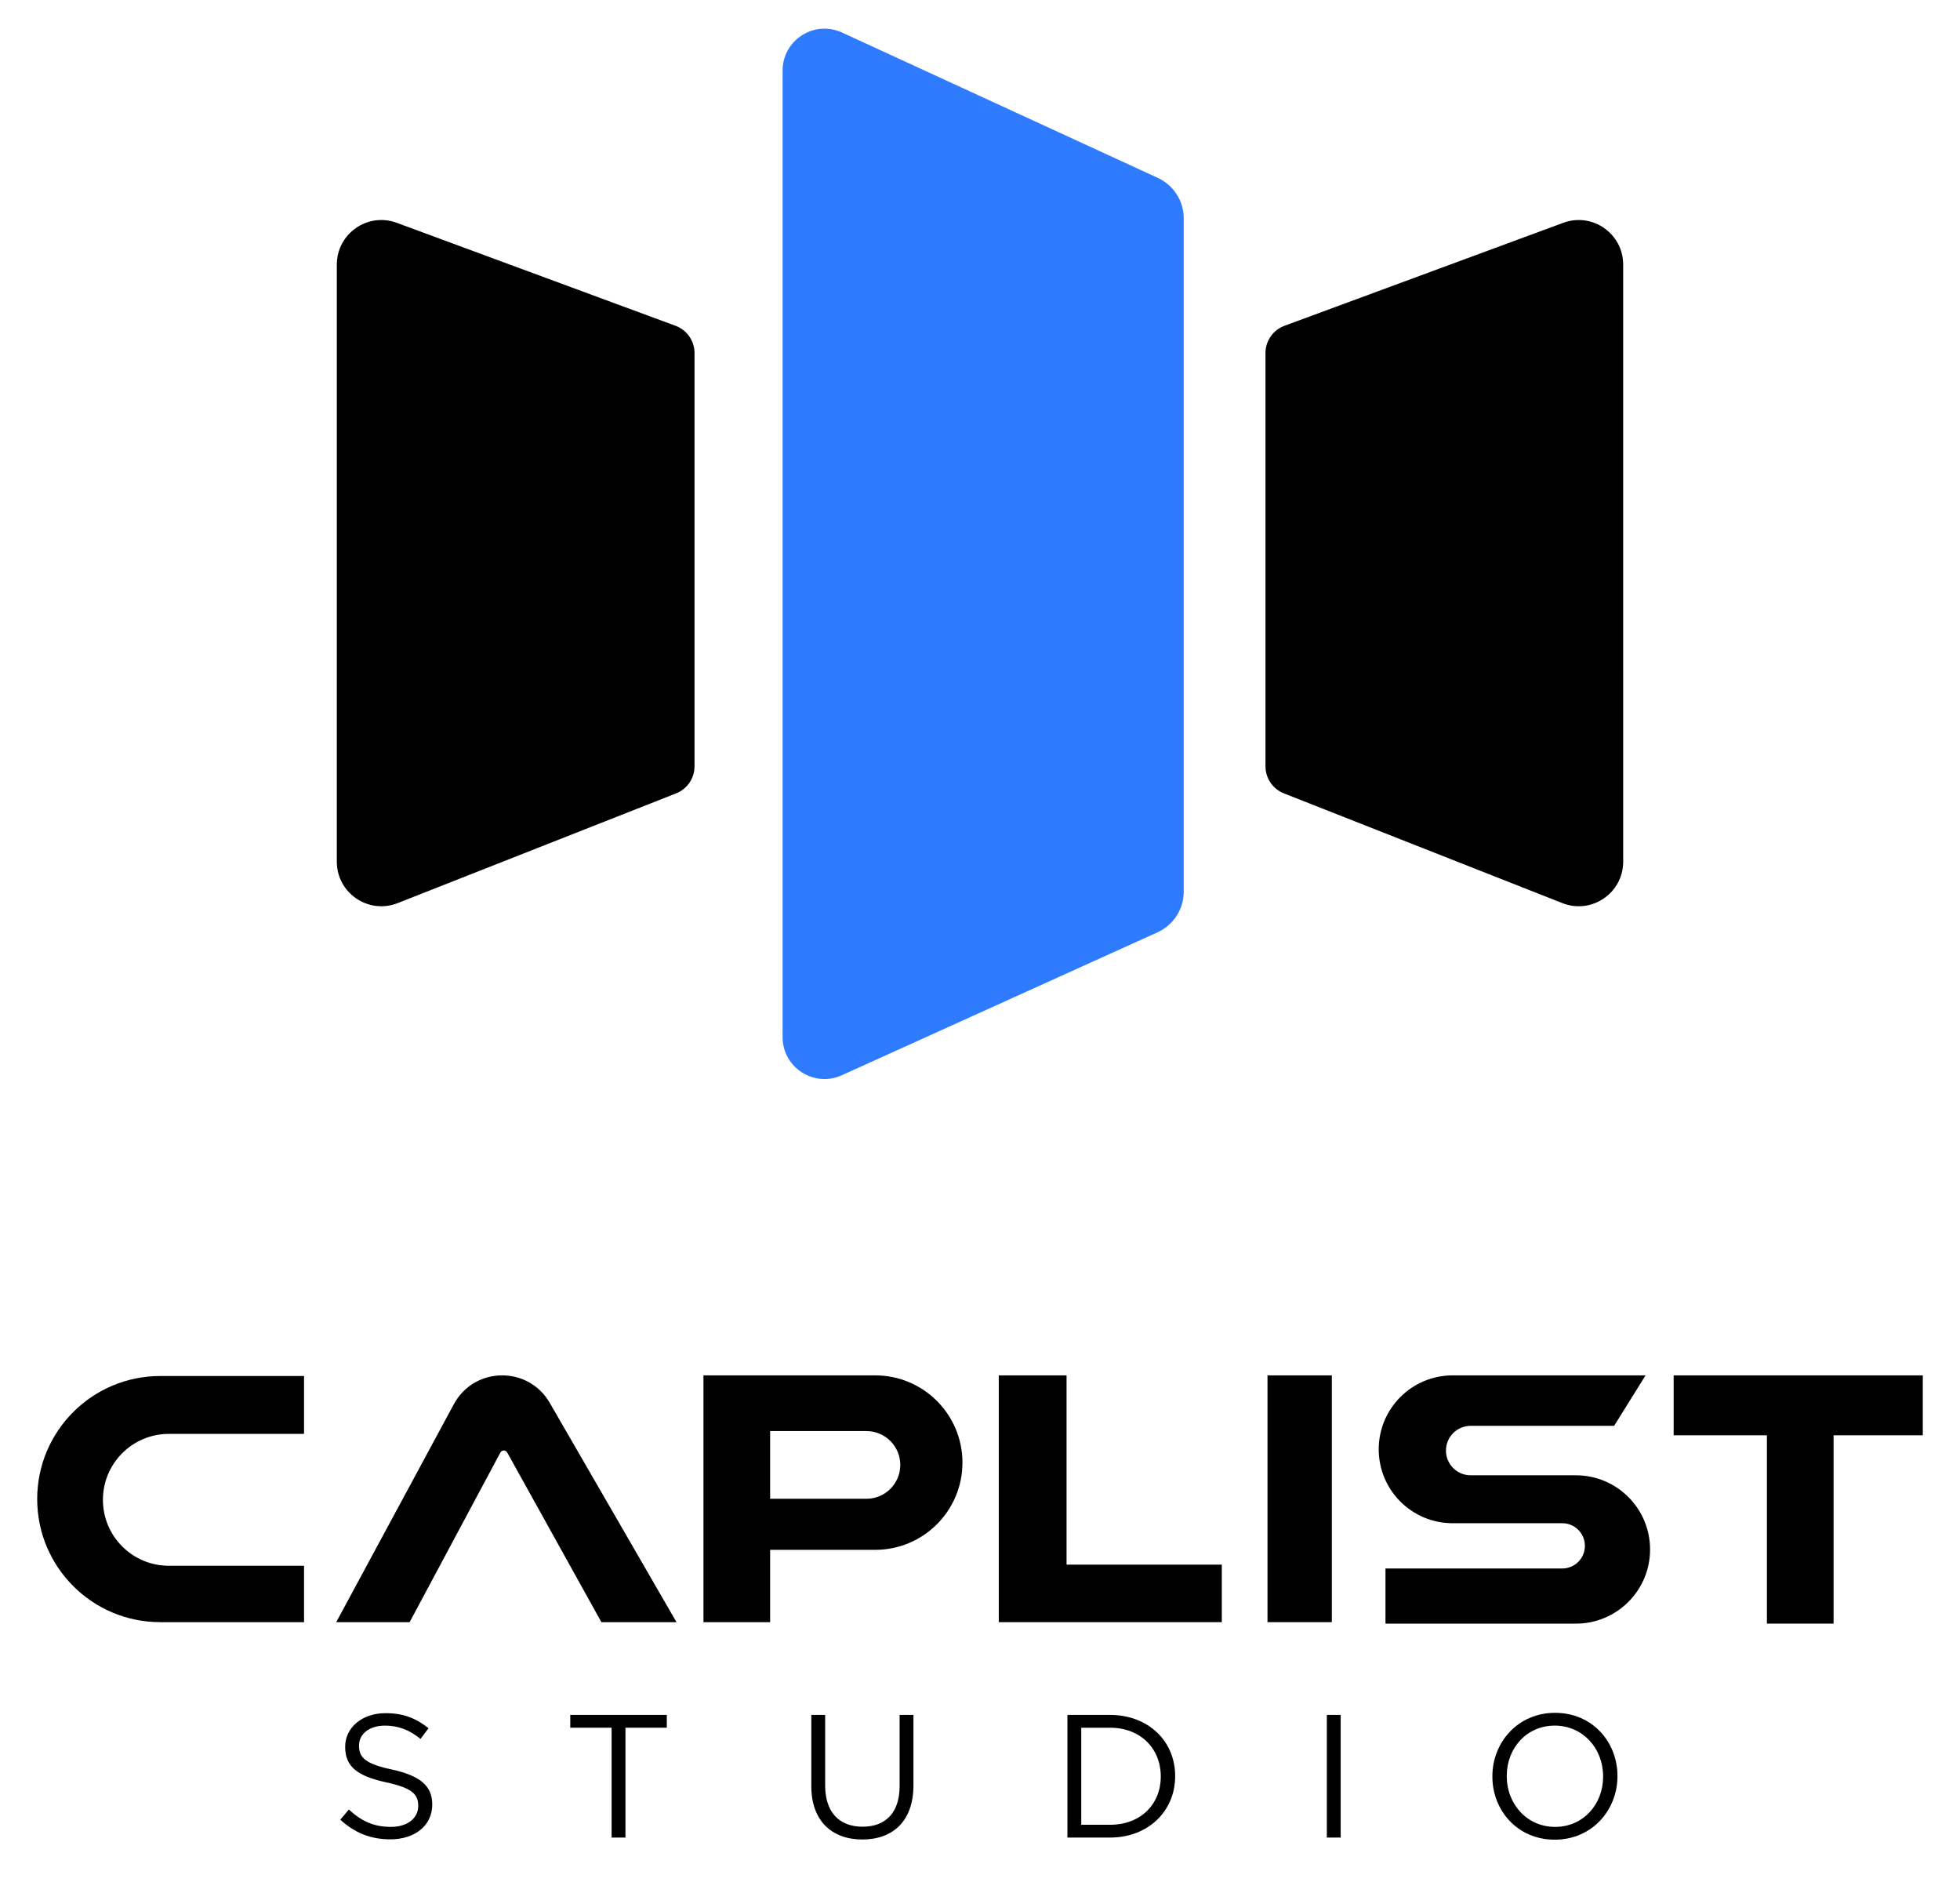
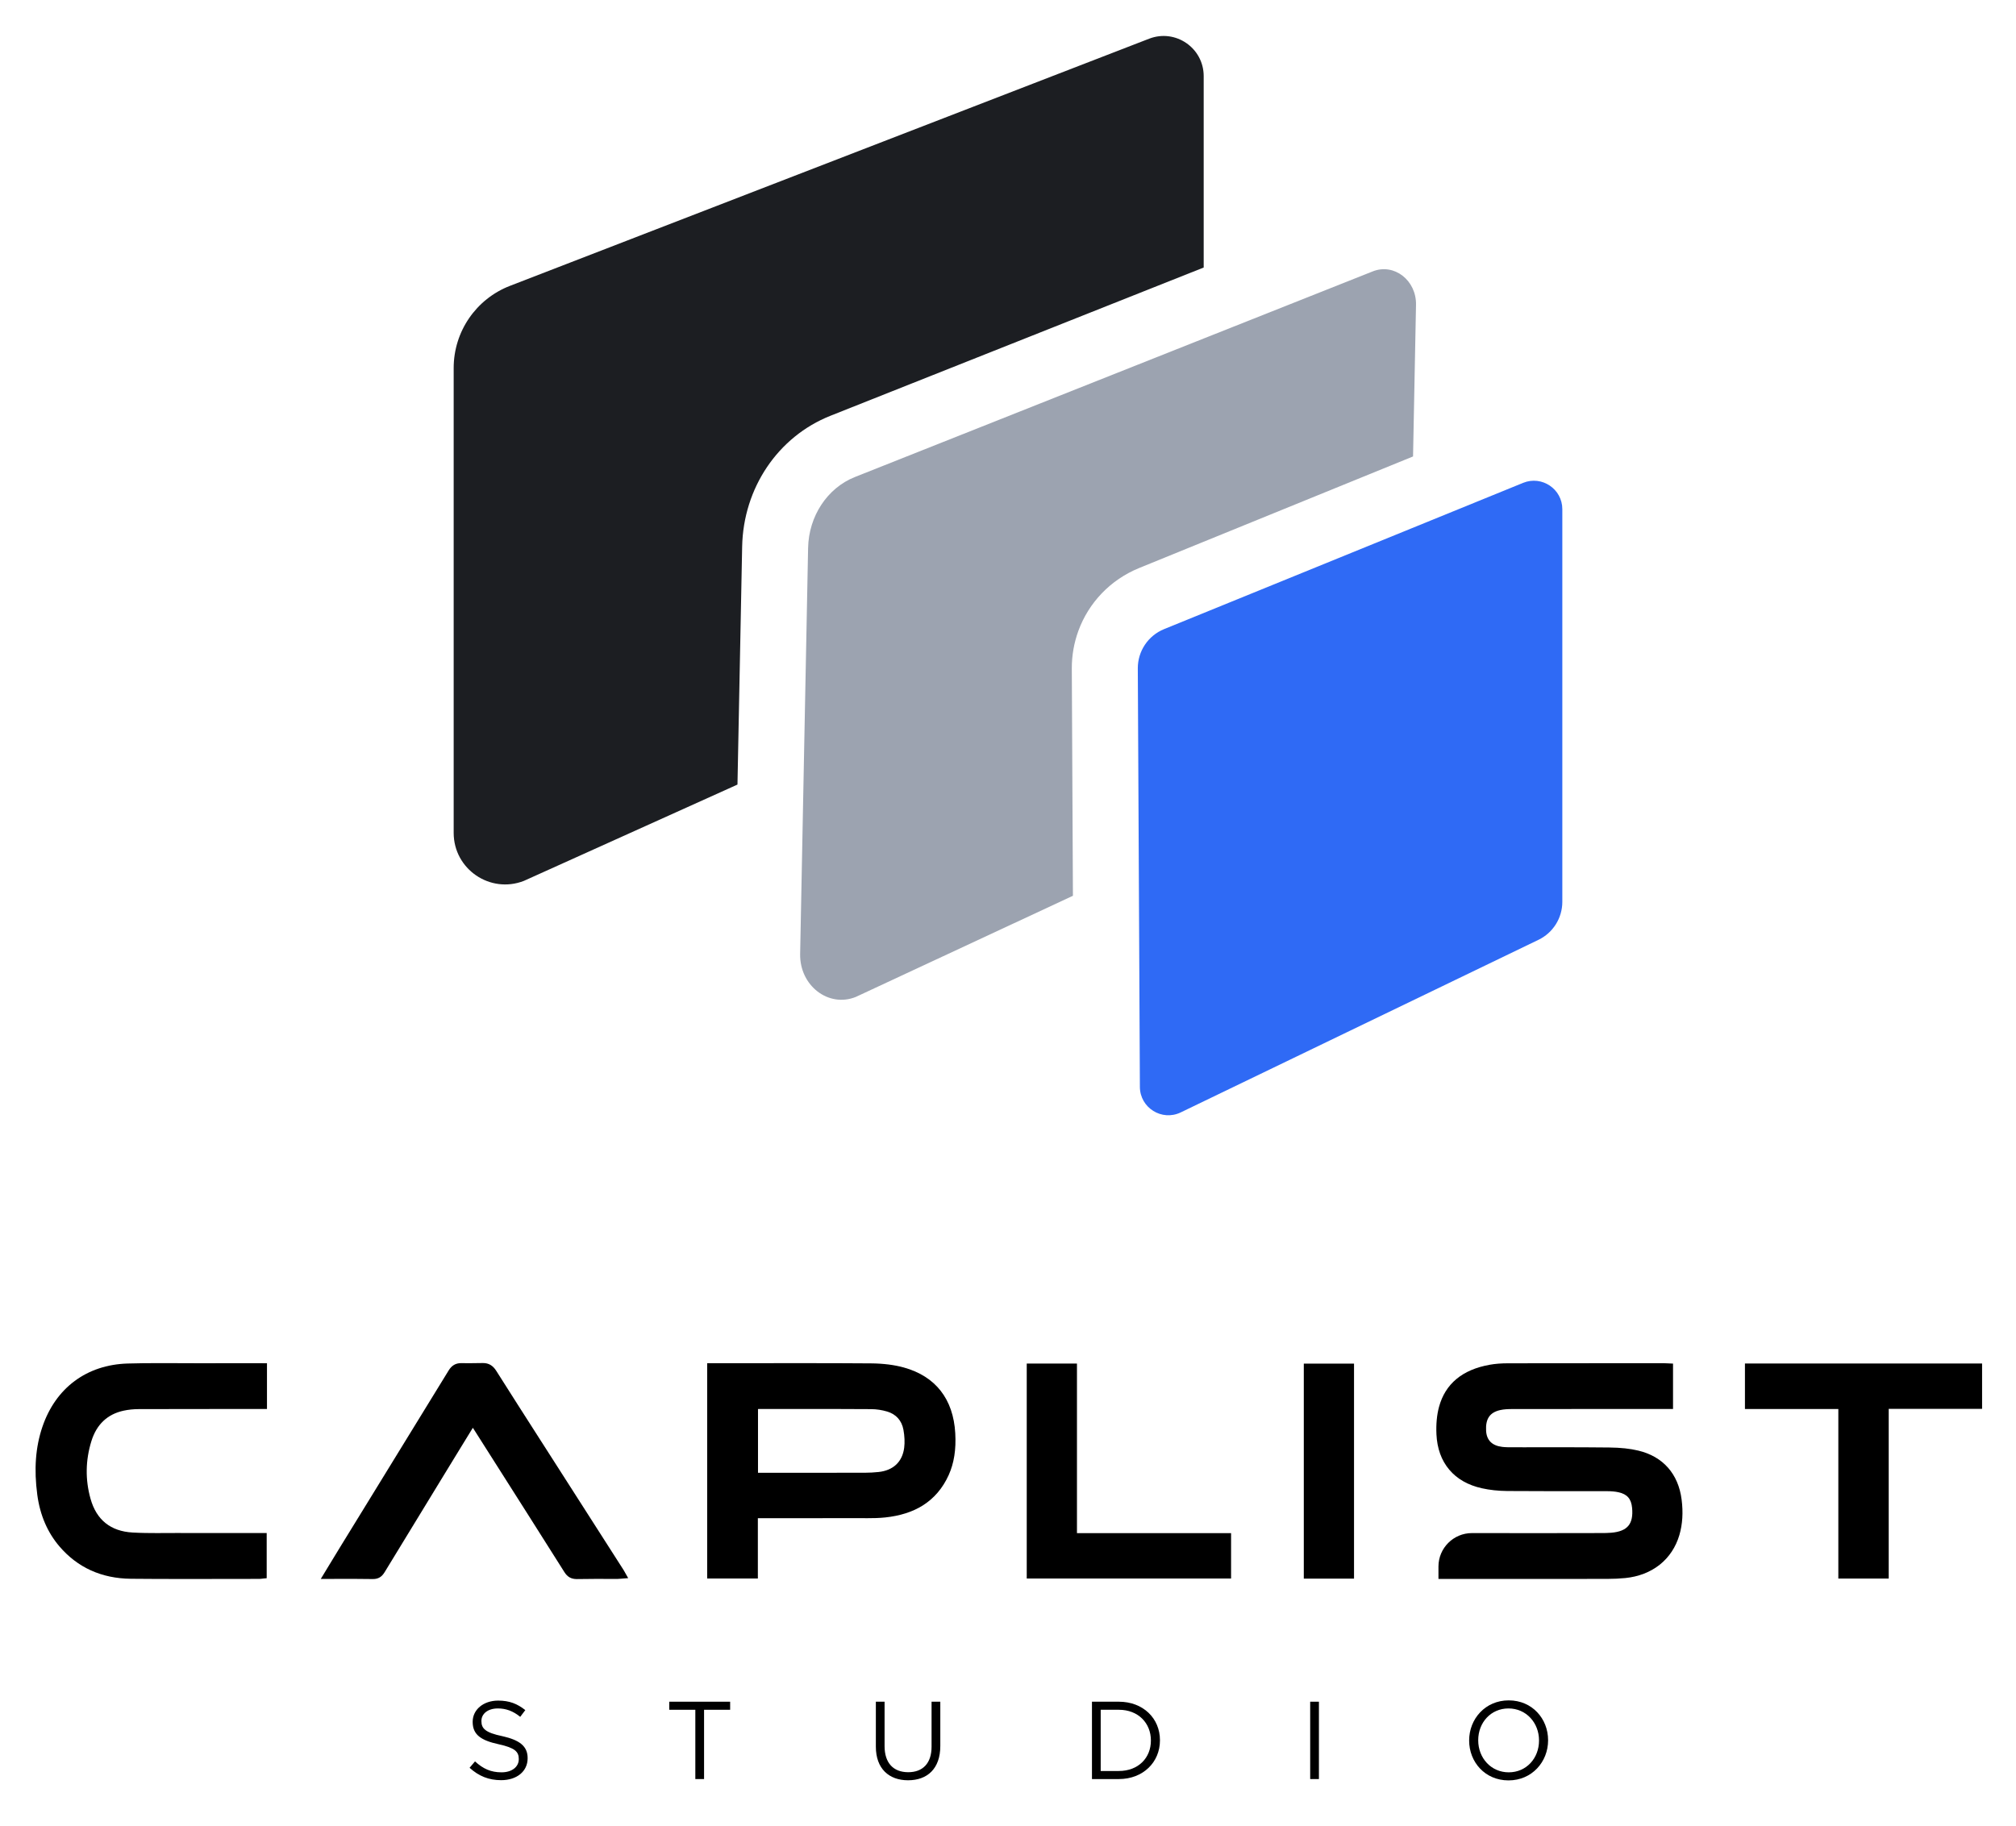
- <svg xmlns="http://www.w3.org/2000/svg" viewBox="0 0 500 480" width="500" height="480">
-   <svg viewBox="580 440 340 280" width="340" height="280" fill="none" x="80" y="0">
-     <path fill="#000000" d="M 585.926 612.285 L 585.926 507.48 C 585.926 499.574 593.801 494.086 601.215 496.828 L 672.324 523.09 C 675.242 524.164 677.176 526.945 677.176 530.051 L 677.176 635.445 C 677.176 638.492 675.309 641.23 672.477 642.348 L 601.445 670.336 C 593.992 673.273 585.922 667.777 585.922 659.77 L 585.922 612.285 Z M 585.926 612.285 " fill-opacity="1" fill-rule="nonzero" />
-     <path fill="#000000" d="M 914.074 612.285 L 914.074 507.48 C 914.074 499.574 906.199 494.086 898.785 496.828 L 827.676 523.09 C 824.758 524.164 822.824 526.945 822.824 530.051 L 822.824 635.445 C 822.824 638.492 824.691 641.23 827.523 642.348 L 898.555 670.336 C 906.008 673.273 914.078 667.777 914.078 659.77 L 914.078 612.285 Z M 914.074 612.285 " fill-opacity="1" fill-rule="nonzero" />
-     <path fill="#2f7bff" d="M 699.641 587.199 L 699.641 458.008 C 699.641 450.211 707.715 445.039 714.801 448.297 L 795.344 485.359 C 799.383 487.219 801.973 491.258 801.973 495.703 L 801.973 667.41 C 801.973 671.883 799.352 675.941 795.281 677.785 L 714.738 714.242 C 707.664 717.445 699.641 712.273 699.641 704.508 Z M 699.641 587.199 " fill-opacity="1" fill-rule="nonzero" />
-   </svg>
-   <svg viewBox="500 250 500 140" width="500" height="140" fill="none" x="0" y="340">
-     <path fill="#000000" d="M 600.074 361.328 C 593.148 359.898 591.586 358.199 591.586 355.254 L 591.586 355.164 C 591.586 352.305 594.133 350.113 598.242 350.113 C 601.461 350.113 604.367 351.141 607.273 353.508 L 609.324 350.781 C 606.109 348.234 602.934 346.941 598.332 346.941 C 592.391 346.941 588.055 350.602 588.055 355.477 L 588.055 355.566 C 588.055 360.703 591.363 363.027 598.555 364.59 C 605.125 366.023 606.691 367.633 606.691 370.535 L 606.691 370.625 C 606.691 373.711 603.961 375.945 599.719 375.945 C 595.383 375.945 592.258 374.512 588.992 371.52 L 586.805 374.109 C 590.555 377.508 594.578 379.117 599.586 379.117 C 605.797 379.117 610.266 375.633 610.266 370.266 L 610.266 370.18 C 610.266 365.398 607.047 362.895 600.074 361.328 Z M 600.074 361.328 " fill-opacity="1" fill-rule="nonzero" />
-     <path fill="#000000" d="M 645.477 347.387 L 645.477 350.648 L 656.023 350.648 L 656.023 378.668 L 659.555 378.668 L 659.555 350.648 L 670.102 350.648 L 670.102 347.387 Z M 645.477 347.387 " fill-opacity="1" fill-rule="nonzero" />
-     <path fill="#000000" d="M 729.492 347.387 L 729.492 365.574 C 729.492 372.414 725.828 375.898 720.062 375.898 C 714.027 375.898 710.496 372.145 710.496 365.352 L 710.496 347.387 L 706.969 347.387 L 706.969 365.574 C 706.969 374.422 712.242 379.16 719.973 379.16 C 727.793 379.16 733.023 374.469 733.023 365.305 L 733.023 347.387 Z M 729.492 347.387 " fill-opacity="1" fill-rule="nonzero" />
-     <path fill="#000000" d="M 783.16 347.387 L 772.301 347.387 L 772.301 378.668 L 783.16 378.668 C 792.992 378.668 799.785 371.832 799.785 363.027 L 799.785 362.938 C 799.785 354.133 792.992 347.387 783.16 347.387 Z M 796.117 363.117 C 796.117 370.086 791.07 375.406 783.16 375.406 L 775.832 375.406 L 775.832 350.648 L 783.16 350.648 C 791.07 350.648 796.117 356.102 796.117 363.027 Z M 796.117 363.117 " fill-opacity="1" fill-rule="nonzero" />
-     <path fill="#000000" d="M 838.48 347.387 L 838.48 378.668 L 842.012 378.668 L 842.012 347.387 Z M 838.48 347.387 " fill-opacity="1" fill-rule="nonzero" />
-     <path fill="#000000" d="M 896.711 346.852 C 887.191 346.852 880.711 354.402 880.711 363.027 L 880.711 363.117 C 880.711 371.742 887.102 379.207 896.621 379.207 C 906.141 379.207 912.617 371.652 912.617 363.027 L 912.617 362.938 C 912.617 354.312 906.227 346.852 896.711 346.852 Z M 908.957 363.117 C 908.957 370.223 903.859 375.945 896.711 375.945 C 889.559 375.945 884.375 370.133 884.375 363.027 L 884.375 362.938 C 884.375 355.832 889.473 350.113 896.621 350.113 C 903.773 350.113 908.957 355.922 908.957 363.027 Z M 908.957 363.117 " fill-opacity="1" fill-rule="nonzero" />
-     <path fill="#000000" d="M 509.488 292.336 C 509.488 309.672 523.539 323.727 540.875 323.727 L 577.562 323.727 L 577.562 309.344 L 543.07 309.344 C 533.781 309.344 526.254 301.816 526.254 292.527 C 526.254 283.242 533.781 275.711 543.07 275.711 L 577.559 275.711 L 577.559 260.949 L 540.875 260.949 C 523.539 260.949 509.488 275.004 509.488 292.336 Z M 509.488 292.336 " fill-opacity="1" fill-rule="nonzero" />
-     <path fill="#000000" d="M 615.773 268.145 L 585.773 323.727 L 604.5 323.727 L 627.645 280.473 C 628.016 279.777 629.008 279.77 629.391 280.461 L 653.418 323.727 L 672.574 323.727 L 640.238 267.789 C 634.75 258.293 620.984 258.496 615.773 268.145 Z M 615.773 268.145 " fill-opacity="1" fill-rule="nonzero" />
-     <path fill="#000000" d="M 739.008 267.301 C 734.977 263.273 729.414 260.785 723.273 260.785 L 679.453 260.785 L 679.453 323.727 L 696.461 323.727 L 696.461 305.281 L 723.273 305.281 C 735.559 305.281 745.523 295.32 745.523 283.035 C 745.523 276.891 743.031 271.328 739.008 267.301 Z M 721.031 292.258 L 696.461 292.258 L 696.461 274.992 L 721.031 274.992 C 725.797 274.992 729.664 278.859 729.664 283.625 C 729.664 288.391 725.797 292.258 721.031 292.258 Z M 721.031 292.258 " fill-opacity="1" fill-rule="nonzero" />
-     <path fill="#000000" d="M 772.082 260.789 L 754.789 260.789 L 754.789 323.727 L 811.684 323.727 L 811.684 309.055 L 772.082 309.055 Z M 772.082 260.789 " fill-opacity="1" fill-rule="nonzero" />
-     <path fill="#000000" d="M 823.34 260.789 L 839.75 260.789 L 839.75 323.727 L 823.34 323.727 Z M 823.34 260.789 " fill-opacity="1" fill-rule="nonzero" />
-     <path fill="#000000" d="M 902.02 286.27 L 875.172 286.27 C 871.691 286.27 868.867 283.445 868.867 279.961 C 868.867 276.48 871.688 273.656 875.172 273.656 L 911.766 273.656 L 919.789 260.785 L 870.57 260.785 C 860.16 260.785 851.715 269.227 851.715 279.641 C 851.715 290.055 860.156 298.496 870.57 298.496 L 898.543 298.496 C 901.727 298.496 904.312 301.078 904.312 304.266 C 904.312 307.453 901.73 310.035 898.543 310.035 L 853.438 310.035 L 853.438 324.102 L 902.023 324.102 C 912.469 324.102 920.938 315.633 920.938 305.188 C 920.934 294.738 912.465 286.27 902.02 286.27 Z M 902.02 286.27 " fill-opacity="1" fill-rule="nonzero" />
-     <path fill="#000000" d="M 990.512 260.789 L 926.953 260.789 L 926.953 276.07 L 950.742 276.07 L 950.742 324.102 L 967.75 324.102 L 967.75 276.07 L 990.512 276.07 Z M 990.512 260.789 " fill-opacity="1" fill-rule="nonzero" />
-   </svg>
+ <svg xmlns="http://www.w3.org/2000/svg" width="1060" zoomAndPan="magnify" viewBox="220 185 1060 960" height="960" preserveAspectRatio="xMidYMid meet" version="1.0">
+   <path fill="#000000" d="M 484.168 1098.125 C 475.164 1096.262 473.125 1094.055 473.125 1090.219 L 473.125 1090.102 C 473.125 1086.383 476.438 1083.531 481.789 1083.531 C 485.977 1083.531 489.75 1084.867 493.531 1087.949 L 496.199 1084.406 C 492.02 1081.094 487.887 1079.406 481.906 1079.406 C 474.176 1079.406 468.531 1084.176 468.531 1090.508 L 468.531 1090.625 C 468.531 1097.305 472.836 1100.332 482.195 1102.363 C 490.738 1104.227 492.773 1106.32 492.773 1110.094 L 492.773 1110.211 C 492.773 1114.227 489.227 1117.133 483.707 1117.133 C 478.07 1117.133 474 1115.27 469.758 1111.375 L 466.906 1114.742 C 471.789 1119.164 477.02 1121.258 483.531 1121.258 C 491.613 1121.258 497.426 1116.727 497.426 1109.75 L 497.426 1109.633 C 497.426 1103.414 493.238 1100.156 484.168 1098.125 Z M 484.168 1098.125 " fill-opacity="1" fill-rule="nonzero" />
+   <path fill="#000000" d="M 571.883 1079.988 L 571.883 1084.23 L 585.602 1084.23 L 585.602 1120.676 L 590.195 1120.676 L 590.195 1084.23 L 603.906 1084.23 L 603.906 1079.988 Z M 571.883 1079.988 " fill-opacity="1" fill-rule="nonzero" />
+   <path fill="#000000" d="M 709.812 1079.988 L 709.812 1103.645 C 709.812 1112.539 705.043 1117.07 697.551 1117.07 C 689.699 1117.07 685.105 1112.188 685.105 1103.355 L 685.105 1079.988 L 680.52 1079.988 L 680.52 1103.645 C 680.52 1115.156 687.375 1121.312 697.43 1121.312 C 707.605 1121.312 714.406 1115.211 714.406 1103.293 L 714.406 1079.988 Z M 709.812 1079.988 " fill-opacity="1" fill-rule="nonzero" />
+   <path fill="#000000" d="M 808.273 1079.988 L 794.148 1079.988 L 794.148 1120.676 L 808.273 1120.676 C 821.062 1120.676 829.898 1111.781 829.898 1100.332 L 829.898 1100.211 C 829.898 1088.762 821.062 1079.988 808.273 1079.988 Z M 825.133 1100.449 C 825.133 1109.512 818.562 1116.43 808.273 1116.43 L 798.742 1116.43 L 798.742 1084.23 L 808.273 1084.23 C 818.562 1084.23 825.133 1091.32 825.133 1100.332 Z M 825.133 1100.449 " fill-opacity="1" fill-rule="nonzero" />
+   <path fill="#000000" d="M 908.887 1079.988 L 908.887 1120.676 L 913.48 1120.676 L 913.48 1079.988 Z M 908.887 1079.988 " fill-opacity="1" fill-rule="nonzero" />
+   <path fill="#000000" d="M 1013.281 1079.289 C 1000.898 1079.289 992.469 1089.113 992.469 1100.332 L 992.469 1100.449 C 992.469 1111.668 1000.781 1121.375 1013.164 1121.375 C 1025.543 1121.375 1033.977 1111.551 1033.977 1100.332 L 1033.977 1100.211 C 1033.977 1088.992 1025.664 1079.289 1013.281 1079.289 Z M 1029.207 1100.449 C 1029.207 1109.688 1022.582 1117.133 1013.281 1117.133 C 1003.98 1117.133 997.238 1109.574 997.238 1100.332 L 997.238 1100.211 C 997.238 1090.977 1003.863 1083.531 1013.164 1083.531 C 1022.461 1083.531 1029.207 1091.086 1029.207 1100.332 Z M 1029.207 1100.449 " fill-opacity="1" fill-rule="nonzero" />
+   <path fill="#000000" d="M 1081.414 947.926 C 1077.023 946.875 1072.156 946.355 1066.082 946.289 C 1056.887 946.18 1047.863 946.168 1040.242 946.168 C 1037.102 946.168 1033.949 946.168 1030.805 946.176 C 1027.664 946.176 1024.52 946.18 1021.367 946.18 C 1019.375 946.18 1017.383 946.18 1015.387 946.176 L 1015.082 946.176 C 1013.445 946.176 1011.594 946.176 1009.863 945.969 C 1004.508 945.324 1001.648 942.469 1001.383 937.488 C 1001.039 931.211 1003.312 927.863 1008.758 926.617 C 1010.824 926.148 1013.043 926.074 1015.133 926.074 C 1036.312 926.039 1057.852 926.039 1078.68 926.031 L 1099.668 926.031 L 1099.668 902.168 L 1097.883 902.086 C 1097.523 902.07 1097.199 902.051 1096.895 902.039 C 1096.242 902 1095.68 901.969 1095.086 901.969 C 1088.637 901.969 1082.195 901.969 1075.742 901.969 C 1069.293 901.969 1062.852 901.969 1056.398 901.969 C 1044.488 901.969 1028.781 901.977 1012.898 902.008 C 1009.293 902.012 1006.156 902.262 1003.305 902.77 C 988.887 905.336 979.906 912.805 976.617 924.969 C 975.48 929.195 975.031 934.031 975.273 939.352 C 975.625 946.805 977.887 953.07 982.008 957.949 C 986.113 962.824 991.883 966.113 999.148 967.73 C 1003.27 968.648 1007.781 969.137 1012.555 969.176 C 1021.117 969.25 1029.582 969.262 1036.73 969.262 C 1039.543 969.262 1042.363 969.262 1045.176 969.258 C 1047.988 969.258 1050.805 969.25 1053.617 969.25 C 1057.375 969.25 1061.133 969.258 1064.883 969.262 C 1067.336 969.27 1069.281 969.449 1071 969.832 C 1075.57 970.836 1077.707 973.293 1078.148 978.055 C 1078.551 982.324 1077.898 985.414 1076.176 987.48 C 1074.449 989.551 1071.539 990.738 1067.27 991.113 C 1065.461 991.273 1063.637 991.289 1061.617 991.289 L 1060.867 991.289 C 1055.312 991.293 1049.758 991.301 1044.199 991.312 C 1037.512 991.324 1030.602 991.344 1023.805 991.344 C 1017.613 991.344 1012.125 991.332 1007.023 991.305 L 993.926 991.305 C 984.227 991.305 976.332 999.199 976.332 1008.898 L 976.332 1015.426 L 1014.668 1015.426 C 1020.832 1015.426 1026.988 1015.426 1033.145 1015.418 C 1043.625 1015.418 1054.469 1015.418 1065.133 1015.398 C 1068.461 1015.395 1071.648 1015.242 1074.605 1014.949 C 1081.523 1014.258 1087.773 1011.832 1092.668 1007.945 C 1097.582 1004.043 1101.148 998.648 1103 992.355 C 1104.668 986.633 1105.055 980.52 1104.18 973.664 C 1102.469 960.164 1094.383 951.023 1081.414 947.926 Z M 1081.414 947.926 " fill-opacity="1" fill-rule="nonzero" />
+   <path fill="#000000" d="M 695.238 904.219 C 690.219 902.832 684.418 902.102 677.992 902.051 C 667.289 901.969 655.602 901.93 641.211 901.93 C 633.418 901.93 625.633 901.945 617.836 901.949 C 610.762 901.957 603.688 901.969 596.613 901.969 L 591.832 901.969 L 591.832 1015.188 L 618.477 1015.188 L 618.477 983.488 L 620.051 983.488 C 625.195 983.48 630.336 983.48 635.477 983.48 C 646.852 983.477 658.613 983.477 670.188 983.445 L 670.73 983.445 C 671.613 983.445 672.5 983.449 673.383 983.457 C 674.273 983.461 675.164 983.469 676.055 983.469 C 678.867 983.469 682.18 983.426 685.43 983.082 C 693.168 982.273 699.82 980.156 705.18 976.781 C 711.105 973.055 715.688 967.688 718.801 960.82 C 721.633 954.562 722.762 947.352 722.27 938.77 C 721.25 920.793 711.898 908.852 695.238 904.219 Z M 695.414 946.438 C 694.461 953.836 689.676 958.363 681.926 959.18 C 679.582 959.43 677.258 959.555 675.02 959.562 C 662.113 959.586 648.98 959.594 636.289 959.602 C 630.75 959.602 625.207 959.605 619.668 959.605 L 618.551 959.605 L 618.551 926.062 C 618.773 926.051 618.988 926.043 619.199 926.043 C 623.242 926.043 627.289 926.043 631.332 926.039 C 635.375 926.039 639.418 926.031 643.461 926.031 C 653.707 926.031 665.836 926.043 678.105 926.117 C 680.867 926.137 683.75 926.57 686.449 927.375 C 691.156 928.789 694.125 932.102 695.023 936.961 C 695.637 940.324 695.773 943.602 695.414 946.438 Z M 695.414 946.438 " fill-opacity="1" fill-rule="nonzero" />
+   <path fill="#000000" d="M 357.469 901.961 L 342.395 901.961 C 336.875 901.961 331.355 901.961 325.836 901.977 L 324.281 901.977 C 320.961 901.977 317.582 901.961 314.32 901.945 C 311.051 901.93 307.664 901.914 304.336 901.914 C 297.574 901.914 292.117 901.98 287.156 902.125 C 265.617 902.758 249.262 914.906 242.281 935.461 C 238.68 946.074 237.805 957.773 239.617 971.23 C 241.043 981.82 244.945 990.914 251.207 998.258 C 260.742 1009.438 273.406 1015.18 288.844 1015.332 C 297.148 1015.414 306.113 1015.449 317.055 1015.449 C 323.773 1015.449 330.5 1015.438 337.227 1015.426 C 343.574 1015.414 349.918 1015.398 356.27 1015.398 C 356.855 1015.398 357.418 1015.332 357.914 1015.27 C 358.117 1015.242 358.32 1015.219 358.523 1015.199 L 360.227 1015.039 L 360.227 991.27 L 355.117 991.27 C 351.02 991.27 346.914 991.27 342.812 991.273 C 338.461 991.273 334.113 991.281 329.762 991.281 C 324.332 991.281 318.898 991.273 313.477 991.262 L 312.43 991.262 C 310.758 991.262 309.086 991.27 307.414 991.281 C 305.742 991.289 304.074 991.301 302.406 991.301 C 298.68 991.301 294.262 991.27 289.742 991.012 C 278.176 990.363 270.727 984.395 267.605 973.27 C 264.789 963.238 264.938 953.051 268.039 942.992 C 270.758 934.18 276.457 928.781 284.98 926.93 C 287.48 926.387 290.18 926.105 293.008 926.102 C 308.773 926.039 324.812 926.039 340.32 926.039 C 345.273 926.039 350.238 926.039 355.195 926.039 L 360.375 926.039 L 360.375 901.977 L 358.5 901.977 Z M 357.469 901.961 " fill-opacity="1" fill-rule="nonzero" />
+   <path fill="#000000" d="M 548.461 1011.742 C 548.242 1011.352 548.055 1011.008 547.836 1010.668 C 541.758 1001.156 535.668 991.648 529.582 982.137 C 522.832 971.586 516.074 961.031 509.324 950.48 C 507.445 947.543 505.562 944.605 503.68 941.668 C 496.195 929.977 488.457 917.883 480.914 905.945 C 479.164 903.168 476.957 901.875 473.988 901.875 C 473.914 901.875 473.836 901.875 473.758 901.875 C 471.164 901.93 468.867 901.961 466.738 901.961 C 465.312 901.961 463.918 901.949 462.605 901.926 C 462.543 901.926 462.477 901.926 462.414 901.926 C 459.574 901.926 457.508 903.145 455.898 905.77 C 441.801 928.793 427.418 952.18 413.512 974.801 C 408.586 982.812 403.656 990.832 398.73 998.852 C 396.895 1001.836 395.094 1004.812 393.18 1007.969 C 392.273 1009.461 391.352 1010.992 390.395 1012.562 L 388.664 1015.414 L 391.992 1015.414 C 394.355 1015.414 396.668 1015.406 398.945 1015.395 C 401.148 1015.387 403.32 1015.383 405.469 1015.383 C 409.613 1015.383 412.812 1015.414 415.855 1015.477 C 415.938 1015.477 416.012 1015.477 416.086 1015.477 C 418.863 1015.477 420.699 1014.395 422.242 1011.855 C 432.832 994.418 443.648 976.727 454.117 959.613 L 461.75 947.133 C 463.625 944.07 465.5 941.008 467.426 937.875 L 468.617 935.93 C 468.938 936.418 469.238 936.887 469.539 937.355 C 472.543 942.086 475.551 946.82 478.555 951.551 C 491.094 971.281 504.055 991.688 516.738 1011.801 C 518.367 1014.387 520.336 1015.492 523.324 1015.492 C 523.426 1015.492 523.531 1015.492 523.633 1015.488 C 526.383 1015.426 529.32 1015.395 533.148 1015.395 C 534.801 1015.395 536.449 1015.398 538.094 1015.406 C 539.742 1015.414 541.398 1015.418 543.051 1015.418 C 543.594 1015.418 544.137 1015.418 544.68 1015.418 C 545.273 1015.418 545.844 1015.363 546.449 1015.305 C 546.73 1015.281 547.031 1015.25 547.355 1015.227 L 550.305 1015 L 548.844 1012.43 C 548.695 1012.164 548.57 1011.938 548.461 1011.742 Z M 548.461 1011.742 " fill-opacity="1" fill-rule="nonzero" />
+   <path fill="#000000" d="M 1260.293 902.117 L 1137.48 902.117 L 1137.48 926.051 L 1186.582 926.051 L 1186.582 1015.219 L 1213.074 1015.219 L 1213.074 925.969 L 1262.168 925.969 L 1262.168 902.117 Z M 1260.293 902.117 " fill-opacity="1" fill-rule="nonzero" />
+   <path fill="#000000" d="M 786.258 991.336 L 786.258 902.145 L 759.855 902.145 L 759.855 1015.199 L 867.289 1015.199 L 867.289 991.336 Z M 786.258 991.336 " fill-opacity="1" fill-rule="nonzero" />
+   <path fill="#000000" d="M 907.406 902.18 L 905.531 902.18 L 905.531 1015.258 L 931.938 1015.258 L 931.938 902.18 Z M 907.406 902.18 " fill-opacity="1" fill-rule="nonzero" />
+   <path fill="#2f6af5" d="M 1020.855 438.949 L 997.227 448.582 L 962.23 462.844 L 832.062 515.883 C 823.664 519.301 818.219 527.469 818.25 536.523 L 818.77 639.992 L 818.961 678.18 L 819.344 756.648 C 819.395 767.648 830.898 774.832 840.805 770.062 L 1028.938 679.273 C 1036.586 675.582 1041.461 667.824 1041.461 659.305 L 1041.461 452.812 C 1041.461 442.18 1030.695 434.945 1020.855 438.949 Z M 1020.855 438.949 " fill-opacity="1" fill-rule="nonzero" />
+   <path fill="#1c1e22" d="M 824.188 205.363 L 488.168 335.324 C 470.301 342.23 458.539 359.387 458.539 378.543 L 458.539 623.043 C 458.539 642.113 477.695 655.207 495.457 648.289 L 607.758 597.633 L 610.219 472.512 C 610.824 441.648 629.043 414.637 656.645 403.668 L 852.895 325.699 L 852.895 225.039 C 852.898 210.207 838.012 200 824.188 205.363 Z M 824.188 205.363 " fill-opacity="1" fill-rule="nonzero" />
+   <path fill="#9ca3b0" d="M 941.793 327.727 L 852.898 363.031 L 669.461 435.898 C 654.992 441.664 645.227 456.457 644.895 473.18 L 642.762 581.82 L 640.711 686.695 C 640.383 703.352 655.562 715.094 669.945 709.336 L 784.137 656.125 L 783.551 536.695 C 783.512 529.738 784.73 523.008 787.02 516.742 C 792.414 502.012 803.793 489.938 818.957 483.742 L 850.844 470.75 L 962.969 425.07 L 964.531 345.352 C 964.801 332.414 953 323.27 941.793 327.727 Z M 941.793 327.727 " fill-opacity="1" fill-rule="nonzero" />
</svg>
